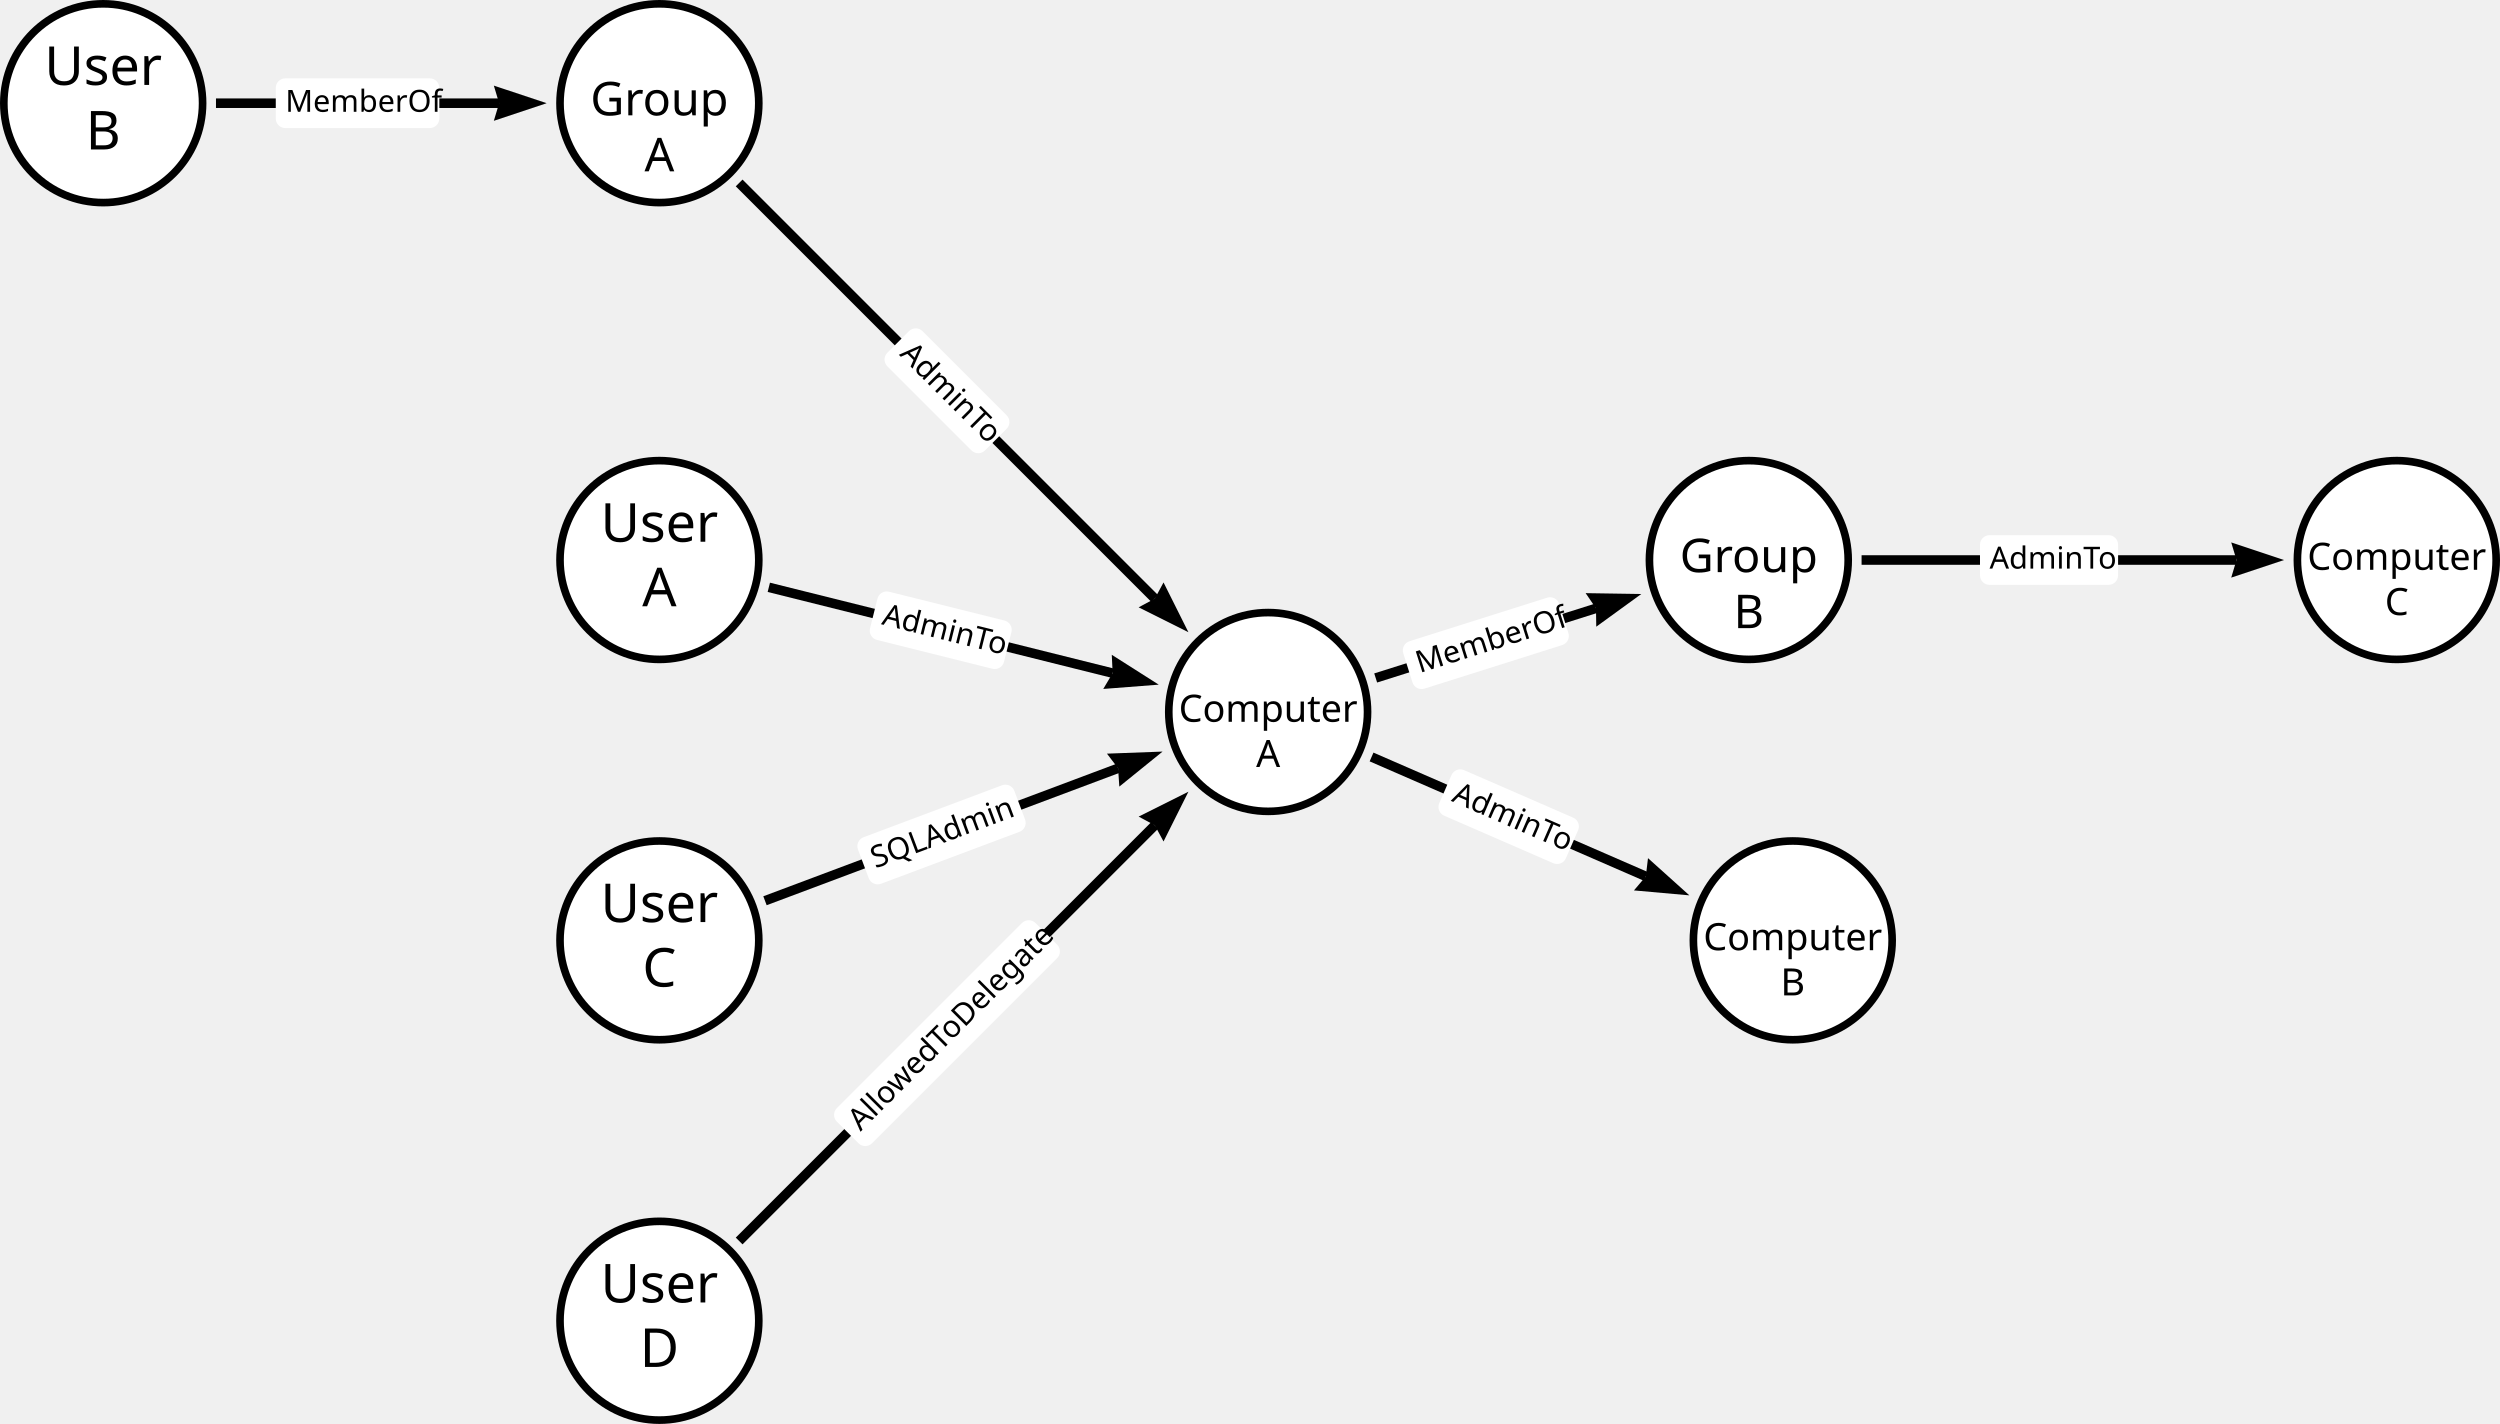
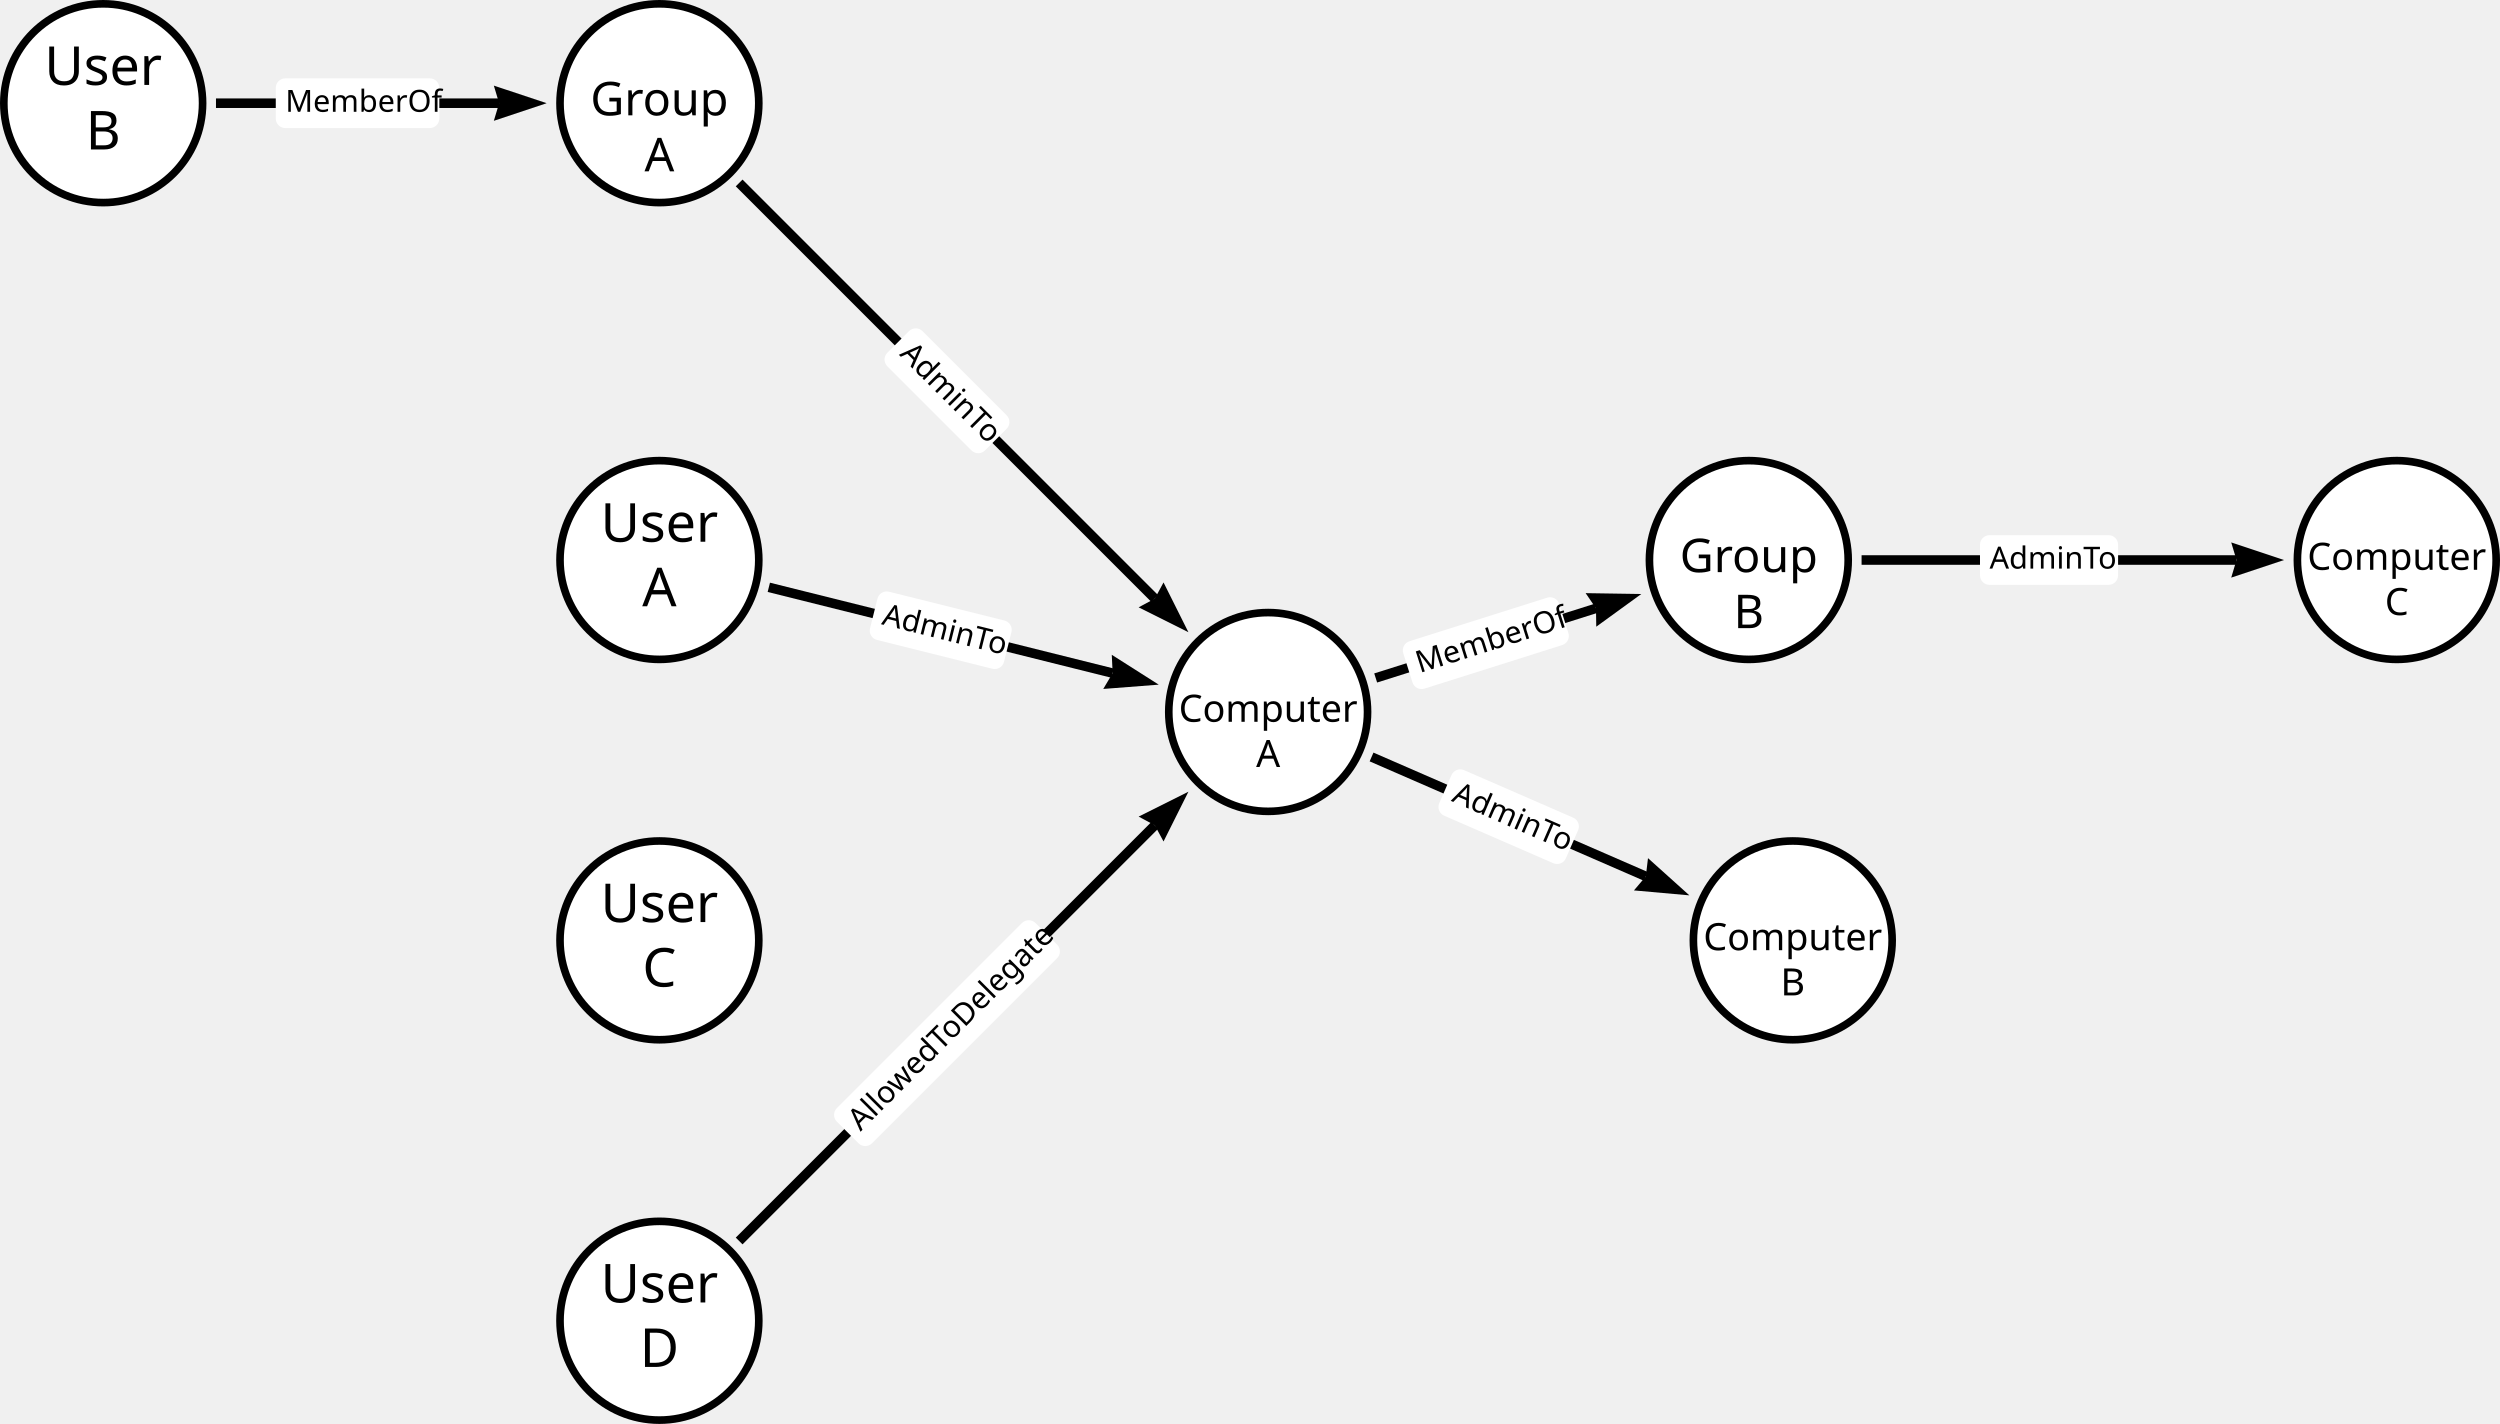
<svg xmlns="http://www.w3.org/2000/svg" width="1308" height="745" viewBox="0 0 1308 745">
  <defs>
    <style type="text/css" />
  </defs>
  <g transform="translate(668 123) scale(1)">
    <g class="relationship">
      <g transform="translate(-323 -69) rotate(45)" stroke-width="5" stroke="#000000">
        <path d="M 59 0 L 366.565 0" />
        <polygon points="-24.862,0 -27.625,9.208 0,0 -27.625,-9.208" fill="#000000" transform="translate(391.427 0) rotate(0)" stroke="none" />
      </g>
      <g transform="translate(-172.5401 81.4599) rotate(45) translate(0 -13)">
        <g transform="translate(0 0)">
          <g transform="translate(-36.125 0)" fill="#ffffff" stroke="#000000" stroke-width="0">
            <rect x="0" y="0" width="72.25" height="26" rx="5" ry="5" stroke="none" />
            <text xml:space="preserve" x="5" y="17.5" stroke="none" text-anchor="left" font-family="sans-serif" font-size="16" font-weight="normal" fill="#000000">AdminTo</text>
          </g>
        </g>
      </g>
    </g>
    <g class="relationship">
      <g transform="translate(-323 170) rotate(14.01508)" stroke-width="5" stroke="#000000">
        <path d="M 59 0 L 244.41 0" />
        <polygon points="-24.862,0 -27.625,9.208 0,0 -27.625,-9.208" fill="#000000" transform="translate(269.272 0) rotate(0)" stroke="none" />
      </g>
      <g transform="translate(-175.811 206.7395) rotate(14.01508) translate(0 -13)">
        <g transform="translate(0 0)">
          <g transform="translate(-36.125 0)" fill="#ffffff" stroke="#000000" stroke-width="0">
            <rect x="0" y="0" width="72.25" height="26" rx="5" ry="5" stroke="none" />
            <text xml:space="preserve" x="5" y="17.5" stroke="none" text-anchor="left" font-family="sans-serif" font-size="16" font-weight="normal" fill="#000000">AdminTo</text>
          </g>
        </g>
      </g>
    </g>
    <g class="relationship">
      <g transform="translate(-614 -69) rotate(0)" stroke-width="5" stroke="#000000">
        <path d="M 59 0 L 207.138 0" />
        <polygon points="-24.862,0 -27.625,9.208 0,0 -27.625,-9.208" fill="#000000" transform="translate(232 0) rotate(0)" stroke="none" />
      </g>
      <g transform="translate(-480.9311 -69) rotate(0) translate(0 -13)">
        <g transform="translate(0 0)">
          <g transform="translate(-42.78516 0)" fill="#ffffff" stroke="#000000" stroke-width="0">
            <rect x="0" y="0" width="85.57" height="26" rx="5" ry="5" stroke="none" />
            <text xml:space="preserve" x="5" y="17.5" stroke="none" text-anchor="left" font-family="sans-serif" font-size="16" font-weight="normal" fill="#000000">MemberOf</text>
          </g>
        </g>
      </g>
    </g>
    <g class="relationship">
      <g transform="translate(-4.5 249.5) rotate(23.5268)" stroke-width="5" stroke="#000000">
        <path d="M 59 0 L 215.503 0" />
        <polygon points="-24.862,0 -27.625,9.208 0,0 -27.625,-9.208" fill="#000000" transform="translate(240.3653 0) rotate(0)" stroke="none" />
      </g>
      <g transform="translate(121.3423 304.2878) rotate(23.5268) translate(0 -13)">
        <g transform="translate(0 0)">
          <g transform="translate(-36.125 0)" fill="#ffffff" stroke="#000000" stroke-width="0">
            <rect x="0" y="0" width="72.25" height="26" rx="5" ry="5" stroke="none" />
            <text xml:space="preserve" x="5" y="17.5" stroke="none" text-anchor="left" font-family="sans-serif" font-size="16" font-weight="normal" fill="#000000">AdminTo</text>
          </g>
        </g>
      </g>
    </g>
    <g class="relationship">
      <g transform="translate(-4.5 249.5) rotate(-17.54323)" stroke-width="5" stroke="#000000">
        <path d="M 59 0 L 179.885 0" />
        <polygon points="-24.862,0 -27.625,9.208 0,0 -27.625,-9.208" fill="#000000" transform="translate(204.747 0) rotate(0)" stroke="none" />
      </g>
      <g transform="translate(109.3871 213.497) rotate(-17.54323) translate(0 -13)">
        <g transform="translate(0 0)">
          <g transform="translate(-42.78516 0)" fill="#ffffff" stroke="#000000" stroke-width="0">
            <rect x="0" y="0" width="85.57" height="26" rx="5" ry="5" stroke="none" />
            <text xml:space="preserve" x="5" y="17.5" stroke="none" text-anchor="left" font-family="sans-serif" font-size="16" font-weight="normal" fill="#000000">MemberOf</text>
          </g>
        </g>
      </g>
    </g>
    <g class="relationship">
      <g transform="translate(246.9801 170) rotate(0)" stroke-width="5" stroke="#000000">
        <path d="M 59 0 L 255.158 0" />
        <polygon points="-24.862,0 -27.625,9.208 0,0 -27.625,-9.208" fill="#000000" transform="translate(280.0199 0) rotate(0)" stroke="none" />
      </g>
      <g transform="translate(404.059 170) rotate(0) translate(0 -13)">
        <g transform="translate(0 0)">
          <g transform="translate(-36.125 0)" fill="#ffffff" stroke="#000000" stroke-width="0">
            <rect x="0" y="0" width="72.25" height="26" rx="5" ry="5" stroke="none" />
            <text xml:space="preserve" x="5" y="17.5" stroke="none" text-anchor="left" font-family="sans-serif" font-size="16" font-weight="normal" fill="#000000">AdminTo</text>
          </g>
        </g>
      </g>
    </g>
    <g class="relationship">
-       <g transform="translate(-323 369) rotate(-20.5659)" stroke-width="5" stroke="#000000">
-         <path d="M 59 0 L 256.318 0" />
-         <polygon points="-24.862,0 -27.625,9.208 0,0 -27.625,-9.208" fill="#000000" transform="translate(281.1801 0) rotate(0)" stroke="none" />
-       </g>
-       <g transform="translate(-175.3888 313.6168) rotate(-20.5659) translate(0 -13)">
-         <g transform="translate(0 0)">
-           <g transform="translate(-43.68359 0)" fill="#ffffff" stroke="#000000" stroke-width="0">
-             <rect x="0" y="0" width="87.367" height="26" rx="5" ry="5" stroke="none" />
-             <text xml:space="preserve" x="5" y="17.5" stroke="none" text-anchor="left" font-family="sans-serif" font-size="16" font-weight="normal" fill="#000000">SQLAdmin</text>
-           </g>
-         </g>
-       </g>
-     </g>
-     <g class="relationship">
      <g transform="translate(-323 568) rotate(-45)" stroke-width="5" stroke="#000000">
        <path d="M 59 0 L 366.565 0" />
        <polygon points="-24.862,0 -27.625,9.208 0,0 -27.625,-9.208" fill="#000000" transform="translate(391.427 0) rotate(0)" stroke="none" />
      </g>
      <g transform="translate(-172.5401 417.5401) rotate(-45) translate(0 -13)">
        <g transform="translate(0 0)">
          <g transform="translate(-73.48828 0)" fill="#ffffff" stroke="#000000" stroke-width="0">
            <rect x="0" y="0" width="146.977" height="26" rx="5" ry="5" stroke="none" />
            <text xml:space="preserve" x="5" y="17.5" stroke="none" text-anchor="left" font-family="sans-serif" font-size="16" font-weight="normal" fill="#000000">AllowedToDelegate</text>
          </g>
        </g>
      </g>
    </g>
    <g class="node">
      <g fill="#ffffff" stroke="#000000" stroke-width="4">
        <circle cx="-4.5" cy="249.5" r="52" />
      </g>
      <g transform="translate(-4.5 249.5)">
        <g transform="scale(0.3945319) translate(0 0)">
          <g transform="translate(0 0)">
            <g font-family="sans-serif" font-size="50" font-weight="normal" fill="#000000" text-anchor="middle">
              <text xml:space="preserve" x="0" y="13" stroke="none">Computer</text>
              <text xml:space="preserve" x="0" y="73" stroke="none" text-anchor="middle">A</text>
            </g>
          </g>
        </g>
      </g>
    </g>
    <g class="node">
      <g fill="#ffffff" stroke="#000000" stroke-width="4">
        <circle cx="-323" cy="-69" r="52" />
      </g>
      <g transform="translate(-323 -69)">
        <g transform="scale(0.4882818) translate(0 0)">
          <g transform="translate(0 0)">
            <g font-family="sans-serif" font-size="50" font-weight="normal" fill="#000000" text-anchor="middle">
              <text xml:space="preserve" x="0" y="13" stroke="none">Group</text>
              <text xml:space="preserve" x="0" y="73" stroke="none" text-anchor="middle">A</text>
            </g>
          </g>
        </g>
      </g>
    </g>
    <g class="node">
      <g fill="#ffffff" stroke="#000000" stroke-width="4">
        <circle cx="-323" cy="170" r="52" />
      </g>
      <g transform="translate(-323 170)">
        <g transform="scale(0.5625004) translate(0 0)">
          <g transform="translate(0 0)">
            <g font-family="sans-serif" font-size="50" font-weight="normal" fill="#000000" text-anchor="middle">
              <text xml:space="preserve" x="0" y="-17" stroke="none">User</text>
              <text xml:space="preserve" x="0" y="43" stroke="none" text-anchor="middle">A</text>
            </g>
          </g>
        </g>
      </g>
    </g>
    <g class="node">
      <g fill="#ffffff" stroke="#000000" stroke-width="4">
        <circle cx="-614" cy="-69" r="52" />
      </g>
      <g transform="translate(-614 -69)">
        <g transform="scale(0.5625004) translate(0 0)">
          <g transform="translate(0 0)">
            <g font-family="sans-serif" font-size="50" font-weight="normal" fill="#000000" text-anchor="middle">
              <text xml:space="preserve" x="0" y="-17" stroke="none">User</text>
              <text xml:space="preserve" x="0" y="43" stroke="none" text-anchor="middle">B</text>
            </g>
          </g>
        </g>
      </g>
    </g>
    <g class="node">
      <g fill="#ffffff" stroke="#000000" stroke-width="4">
        <circle cx="269.98" cy="369" r="52" />
      </g>
      <g transform="translate(269.9801 369)">
        <g transform="scale(0.3945319) translate(0 0)">
          <g transform="translate(0 0)">
            <g font-family="sans-serif" font-size="50" font-weight="normal" fill="#000000" text-anchor="middle">
              <text xml:space="preserve" x="0" y="13" stroke="none">Computer</text>
              <text xml:space="preserve" x="0" y="73" stroke="none" text-anchor="middle">B</text>
            </g>
          </g>
        </g>
      </g>
    </g>
    <g class="node">
      <g fill="#ffffff" stroke="#000000" stroke-width="4">
        <circle cx="246.98" cy="170" r="52" />
      </g>
      <g transform="translate(246.9801 170)">
        <g transform="scale(0.4882818) translate(0 0)">
          <g transform="translate(0 0)">
            <g font-family="sans-serif" font-size="50" font-weight="normal" fill="#000000" text-anchor="middle">
              <text xml:space="preserve" x="0" y="13" stroke="none">Group</text>
              <text xml:space="preserve" x="0" y="73" stroke="none" text-anchor="middle">B</text>
            </g>
          </g>
        </g>
      </g>
    </g>
    <g class="node">
      <g fill="#ffffff" stroke="#000000" stroke-width="4">
        <circle cx="586" cy="170" r="52" />
      </g>
      <g transform="translate(586 170)">
        <g transform="scale(0.3945319) translate(0 0)">
          <g transform="translate(0 0)">
            <g font-family="sans-serif" font-size="50" font-weight="normal" fill="#000000" text-anchor="middle">
              <text xml:space="preserve" x="0" y="13" stroke="none">Computer</text>
              <text xml:space="preserve" x="0" y="73" stroke="none" text-anchor="middle">C</text>
            </g>
          </g>
        </g>
      </g>
    </g>
    <g class="node">
      <g fill="#ffffff" stroke="#000000" stroke-width="4">
        <circle cx="-323" cy="369" r="52" />
      </g>
      <g transform="translate(-323 369)">
        <g transform="scale(0.5625004) translate(0 0)">
          <g transform="translate(0 0)">
            <g font-family="sans-serif" font-size="50" font-weight="normal" fill="#000000" text-anchor="middle">
              <text xml:space="preserve" x="0" y="-17" stroke="none">User</text>
              <text xml:space="preserve" x="0" y="43" stroke="none" text-anchor="middle">C</text>
            </g>
          </g>
        </g>
      </g>
    </g>
    <g class="node">
      <g fill="#ffffff" stroke="#000000" stroke-width="4">
        <circle cx="-323" cy="568" r="52" />
      </g>
      <g transform="translate(-323 568)">
        <g transform="scale(0.5625004) translate(0 0)">
          <g transform="translate(0 0)">
            <g font-family="sans-serif" font-size="50" font-weight="normal" fill="#000000" text-anchor="middle">
              <text xml:space="preserve" x="0" y="-17" stroke="none">User</text>
              <text xml:space="preserve" x="0" y="43" stroke="none" text-anchor="middle">D</text>
            </g>
          </g>
        </g>
      </g>
    </g>
  </g>
</svg>
